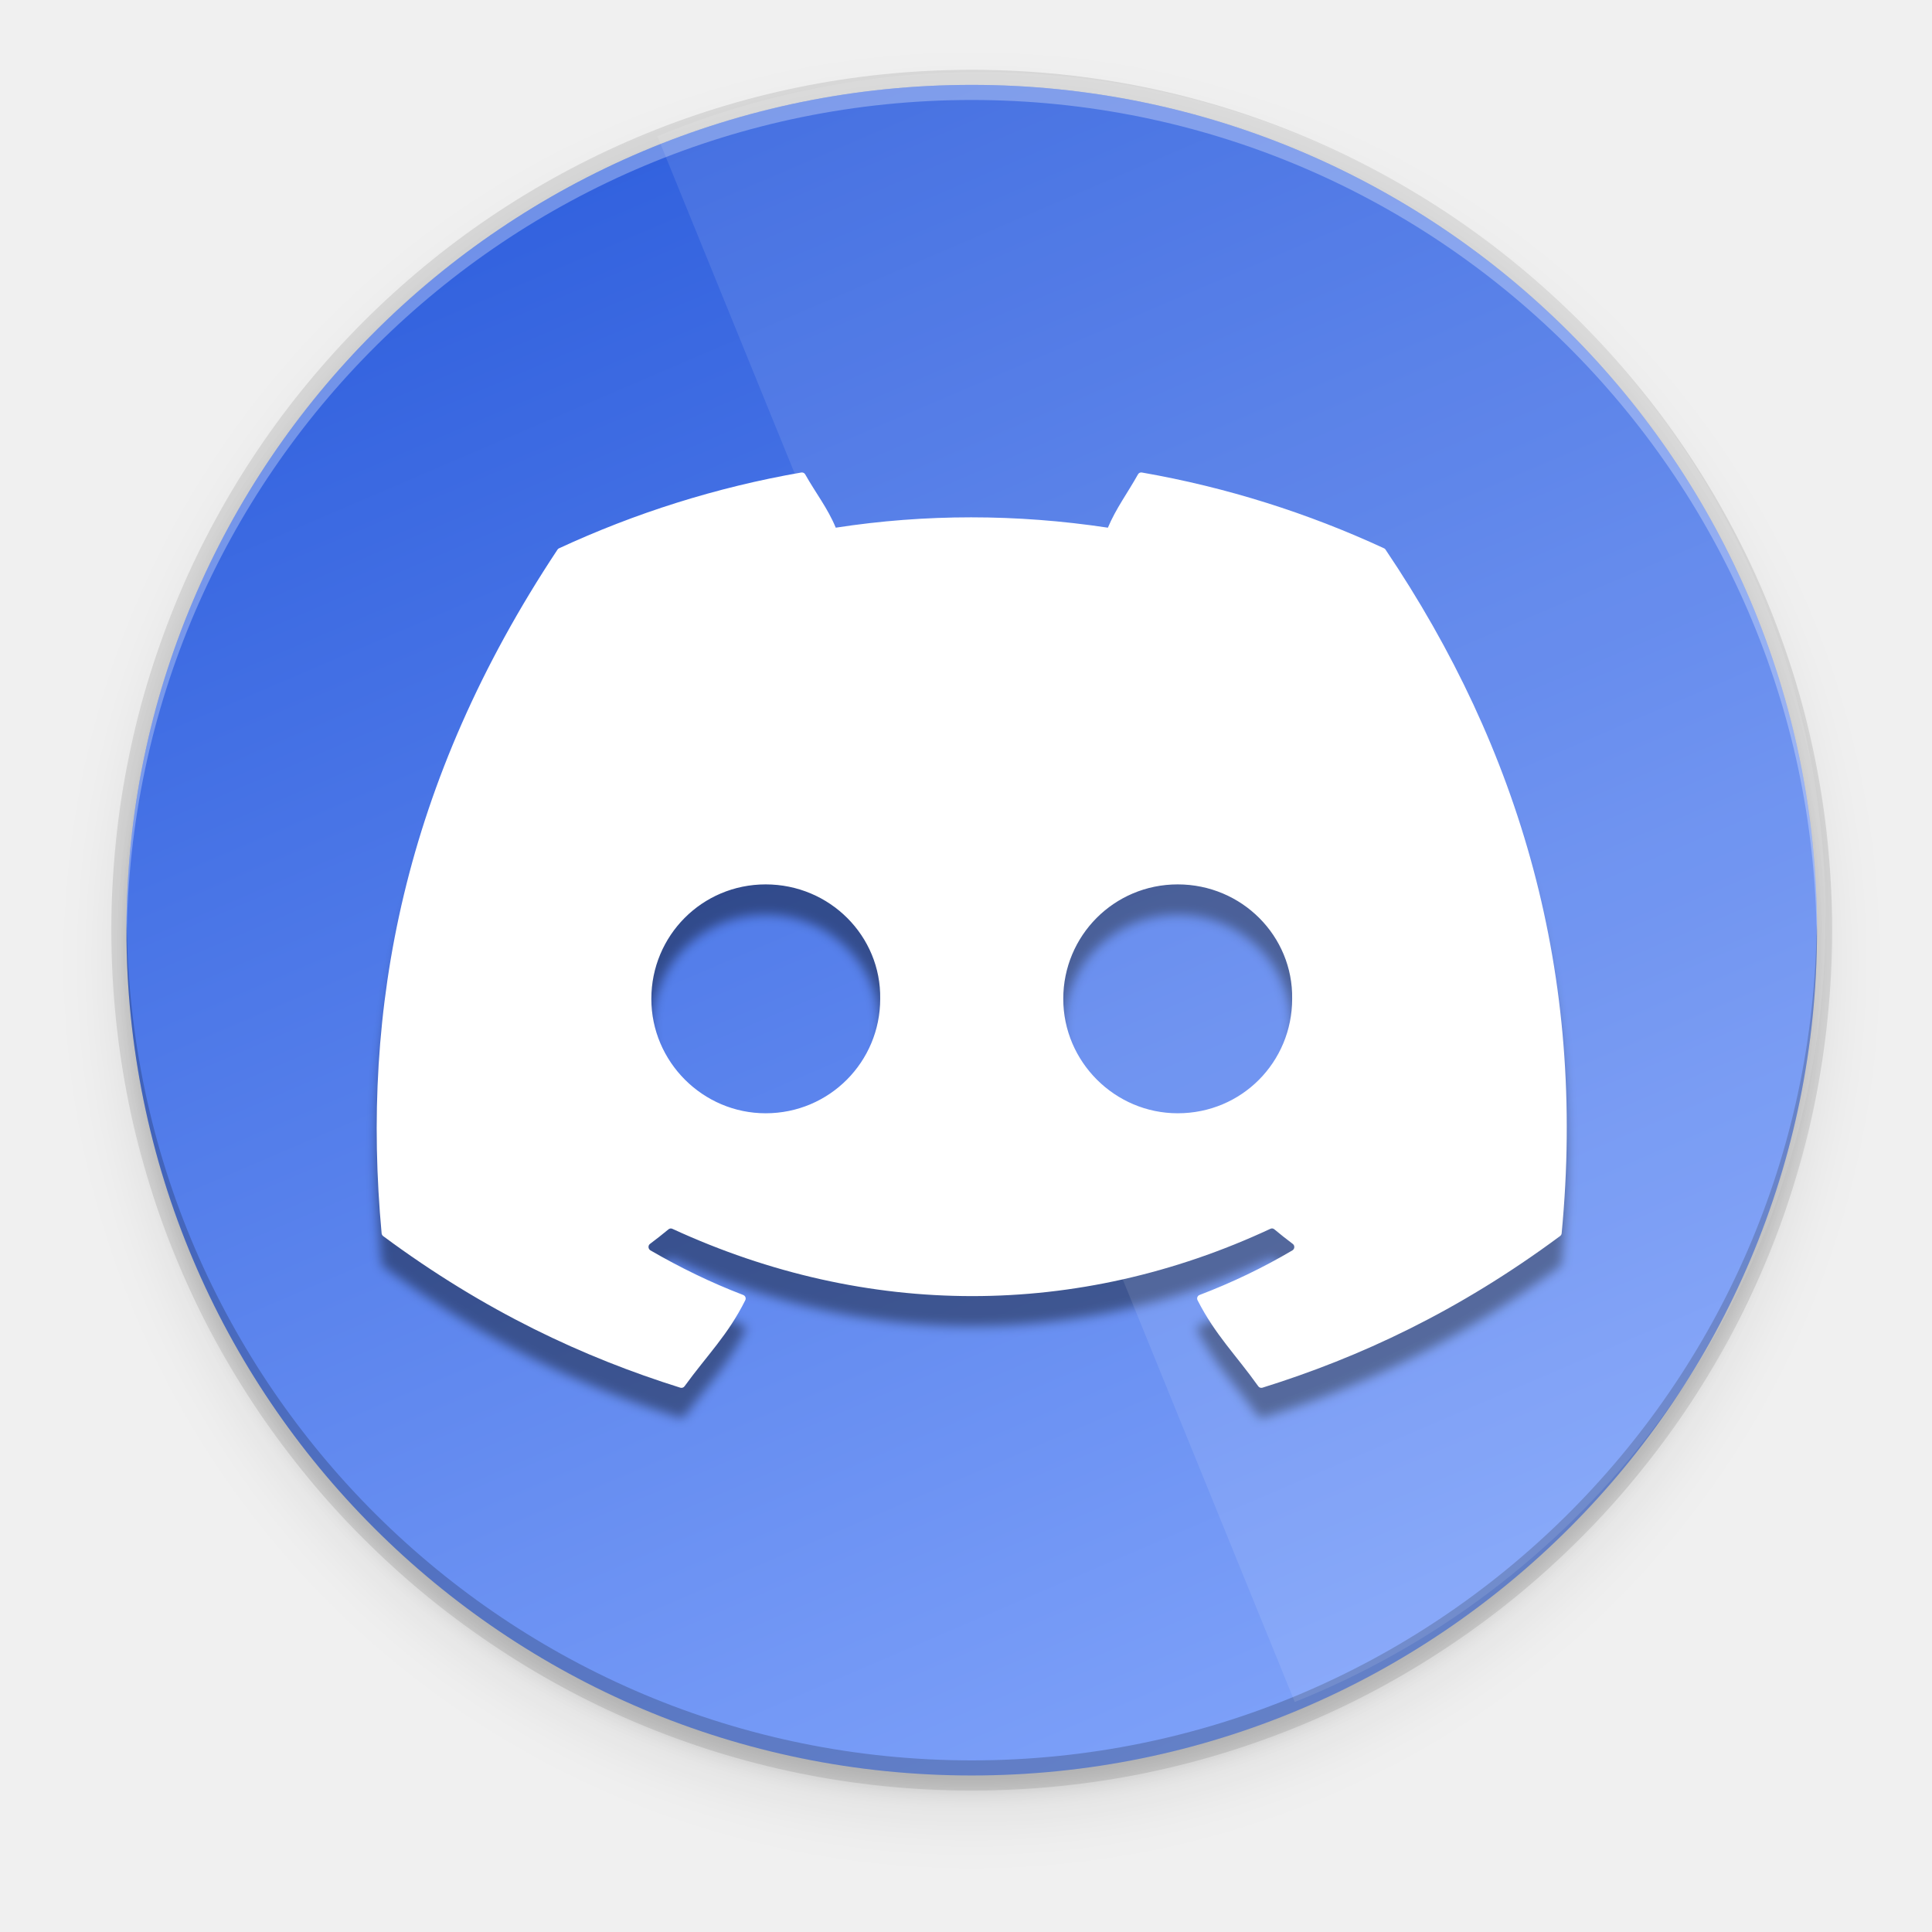
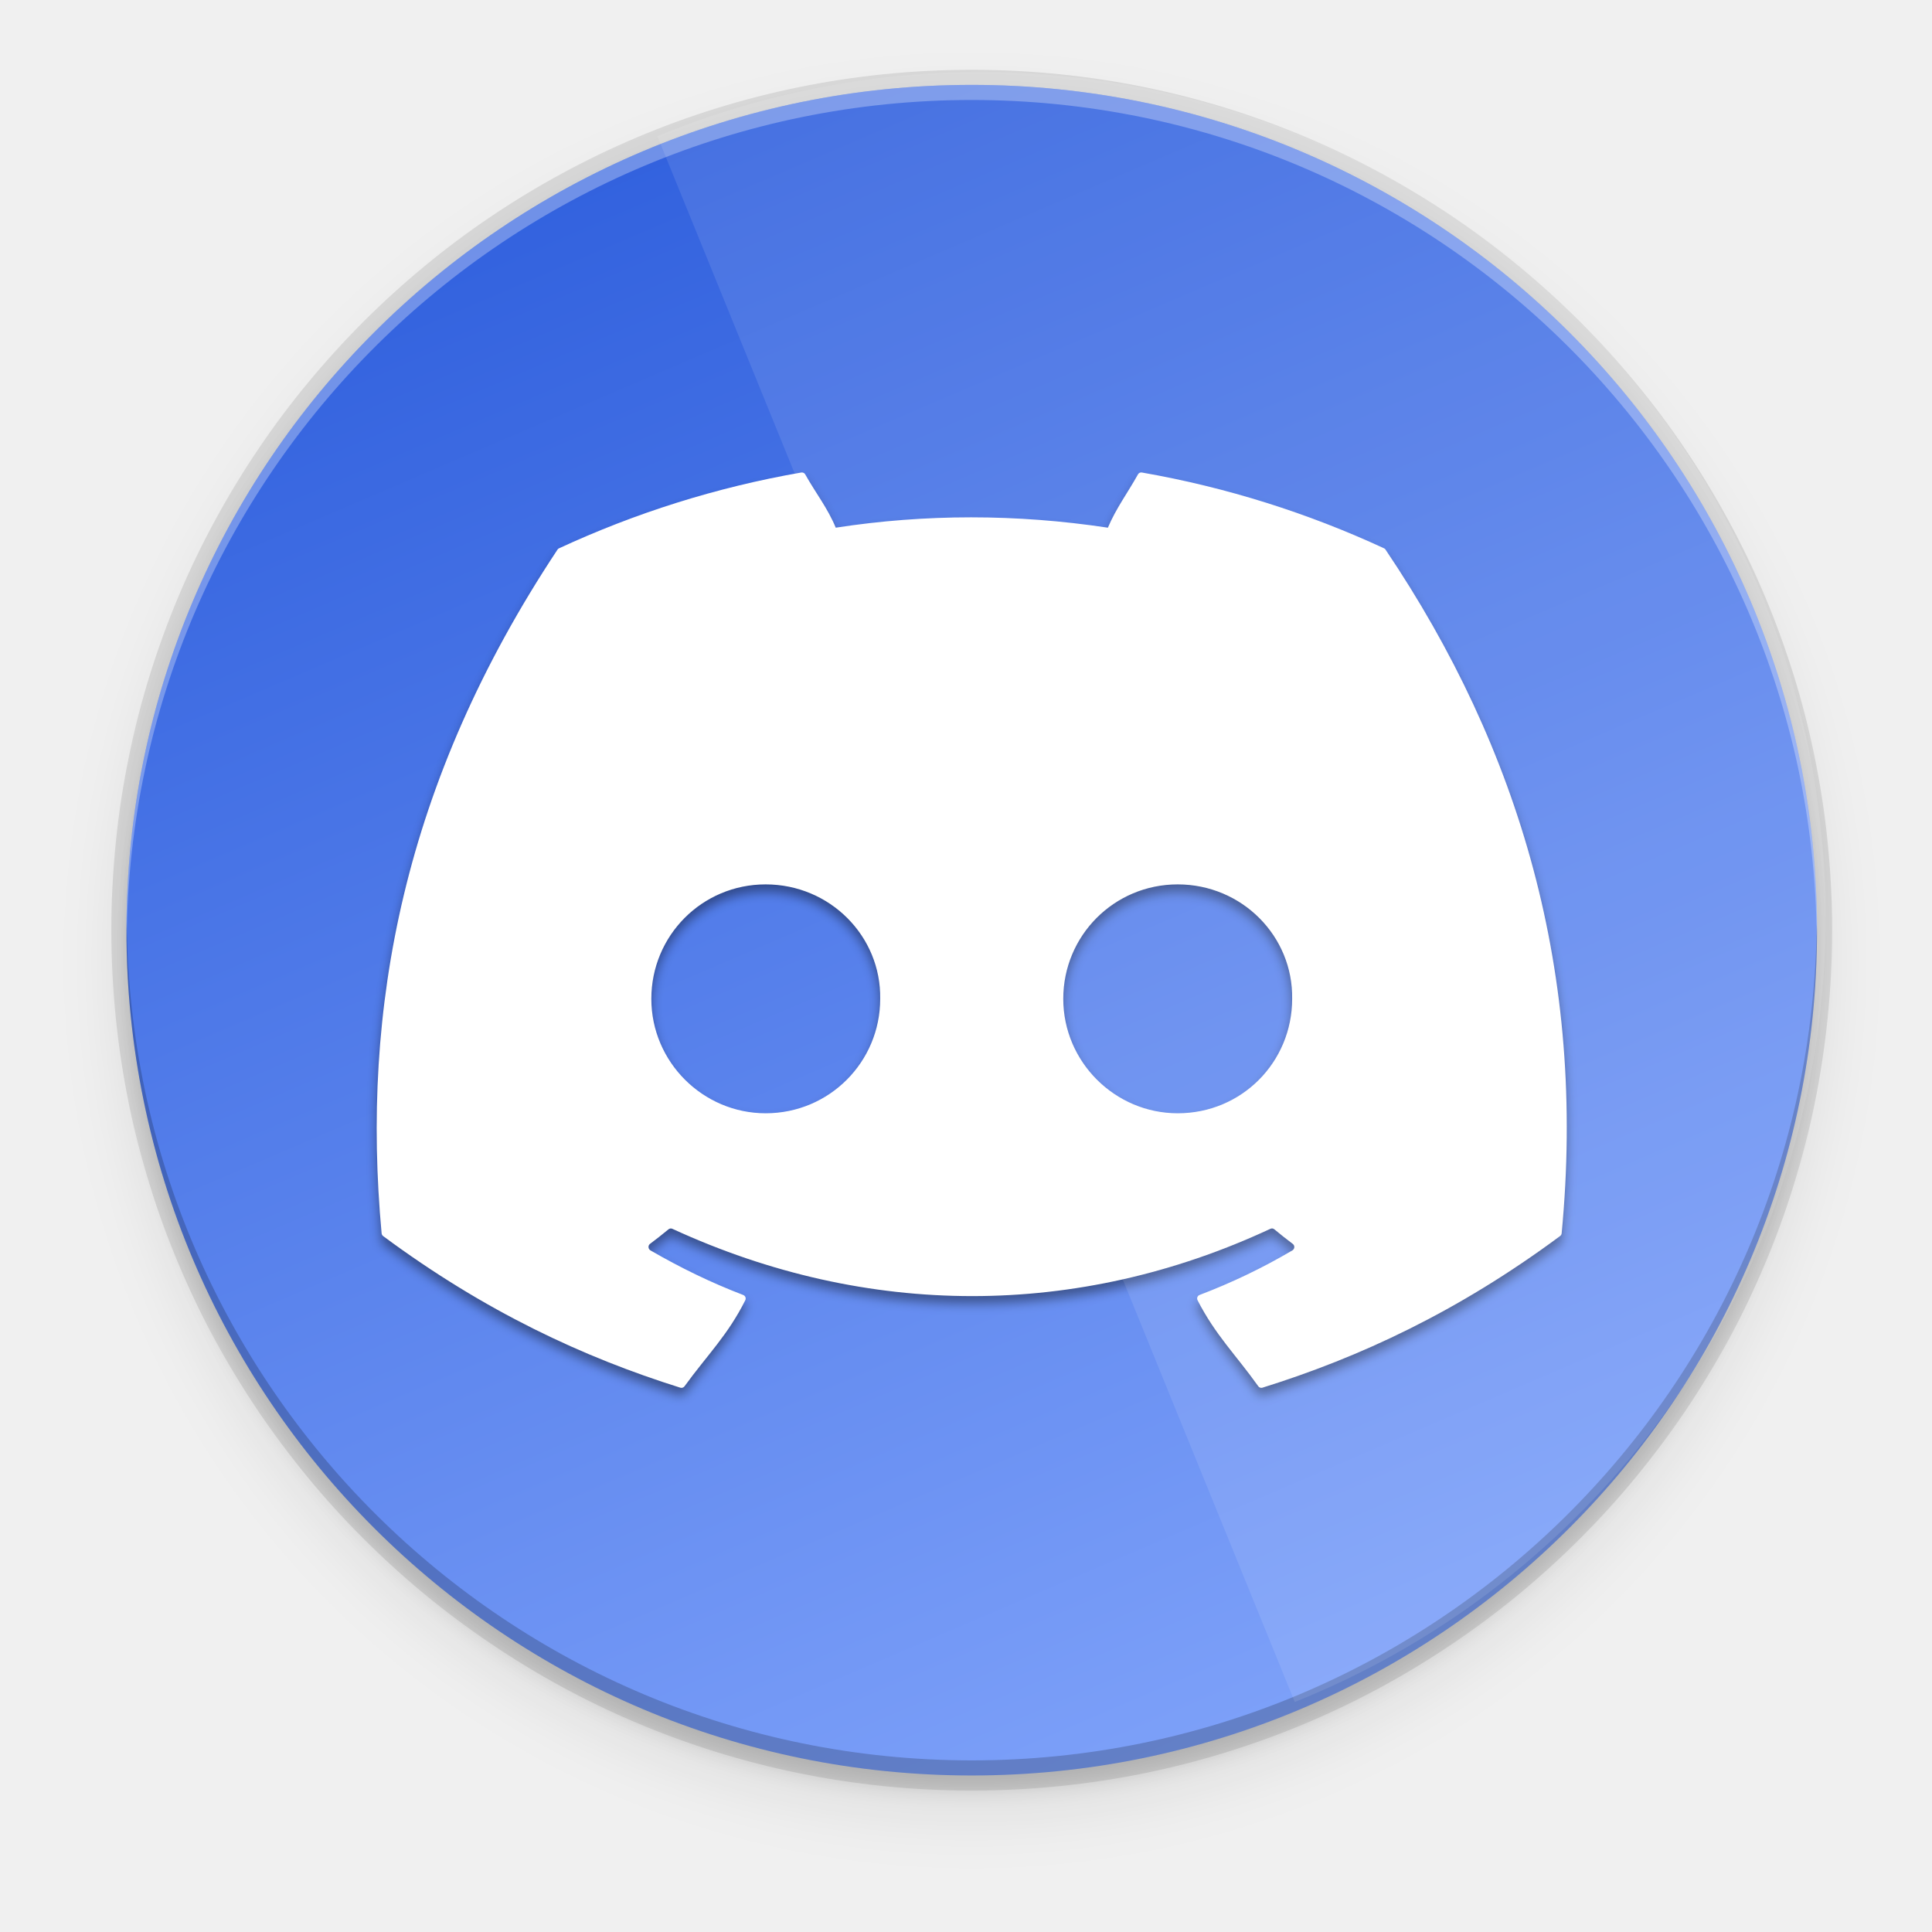
<svg xmlns="http://www.w3.org/2000/svg" xmlns:xlink="http://www.w3.org/1999/xlink" height="256" viewBox="0 0 67.73 67.73" width="256" version="1.1" id="svg2987">
  <defs id="defs2991">
    <linearGradient id="linearGradient12582" gradientUnits="userSpaceOnUse" x1="21.366" x2="46.766" y1="232.243" y2="291.509" gradientTransform="translate(0,-229.2667)">
      <stop offset="0" stop-color="#8c59d9" id="stop12578" style="stop-color:#2f5fdd;stop-opacity:1;" />
      <stop offset="1" stop-color="#a7a7f1" id="stop12580" style="stop-color:#80a3fa;stop-opacity:1;" />
    </linearGradient>
    <filter style="color-interpolation-filters:sRGB" id="filter7437" x="-0.011" y="-0.014" width="1.021" height="1.028">
      <feGaussianBlur stdDeviation="0.185" id="feGaussianBlur7439" />
    </filter>
    <filter style="color-interpolation-filters:sRGB" id="filter11075" x="-0.011" y="-0.014" width="1.021" height="1.028">
      <feGaussianBlur stdDeviation="0.185" id="feGaussianBlur11073" />
    </filter>
  </defs>
  <filter id="a" color-interpolation-filters="sRGB" height="2.62" width="2.62" x="-0.81" y="-0.81">
    <feGaussianBlur stdDeviation="2.7" id="feGaussianBlur2937" />
  </filter>
  <linearGradient id="b" gradientUnits="userSpaceOnUse" x1="21.366" x2="46.766" y1="232.243" y2="291.509" gradientTransform="translate(0,-229.2667)" xlink:href="#linearGradient12582">
    <stop offset="0" stop-color="#8c59d9" id="stop2940" style="stop-color:#2f5fdd;stop-opacity:1;" />
    <stop offset="1" stop-color="#a7a7f1" id="stop2942" style="stop-color:#80a3fa;stop-opacity:1;" />
  </linearGradient>
  <filter id="c" color-interpolation-filters="sRGB" height="1.024" width="1.024" x="-0.012" y="-0.012">
    <feGaussianBlur stdDeviation="1.12" id="feGaussianBlur2945" />
  </filter>
  <filter id="d" color-interpolation-filters="sRGB" height="1.096" width="1.096" x="-0.048" y="-0.048">
    <feGaussianBlur stdDeviation="4.48" id="feGaussianBlur2948" />
  </filter>
  <circle cx="122.752" cy="122.752" filter="url(#d)" opacity="0.1" r="112" transform="matrix(0.2645833,0,0,0.2645833,1.5875,1.18957)" id="circle2951" />
  <circle cx="122.752" cy="120.752" filter="url(#c)" opacity="0.1" r="112" transform="matrix(0.2645833,0,0,0.2645833,1.5875,1.18957)" id="circle2953" />
  <circle cx="34.066" cy="32.609" opacity="0.1" r="30.162" id="circle2955" />
  <path style="opacity:0.1;fill:#000000;stroke-width:1.605;filter:url(#filter7437)" d="m 28.089,17.095 c -2.98,0.518 -5.833,1.425 -8.493,2.658 -0.023,0.01 -0.04,0.025 -0.053,0.047 -5.409,8.155 -6.892,16.111 -6.165,23.966 0.003,0.038 0.024,0.074 0.053,0.097 3.569,2.645 7.025,4.251 10.418,5.315 0.055,0.017 0.113,-0.002 0.147,-0.047 0.803,-1.106 1.518,-1.792 2.131,-3.018 0.036,-0.072 0.002,-0.156 -0.072,-0.185 -1.135,-0.434 -2.214,-0.962 -3.253,-1.564 -0.082,-0.049 -0.091,-0.169 -0.016,-0.226 0.219,-0.165 0.44,-0.337 0.649,-0.511 0.038,-0.032 0.09,-0.039 0.135,-0.019 6.828,3.146 14.22,3.146 20.967,0 0.044,-0.022 0.095,-0.016 0.135,0.016 0.209,0.174 0.428,0.349 0.649,0.514 0.076,0.057 0.07,0.177 -0.013,0.226 -1.039,0.613 -2.12,1.131 -3.256,1.564 -0.074,0.029 -0.105,0.113 -0.069,0.185 0.627,1.225 1.34,1.909 2.128,3.015 0.033,0.047 0.093,0.067 0.147,0.05 3.409,-1.064 6.865,-2.671 10.433,-5.315 0.032,-0.024 0.053,-0.059 0.056,-0.097 0.87,-9.082 -1.46,-16.969 -6.171,-23.963 -0.012,-0.024 -0.03,-0.04 -0.053,-0.05 -2.659,-1.231 -5.509,-2.138 -8.49,-2.658 -0.055,-0.01 -0.11,0.013 -0.138,0.063 -0.367,0.658 -0.772,1.196 -1.056,1.871 -3.207,-0.484 -6.399,-0.484 -9.54,0 -0.285,-0.69 -0.703,-1.213 -1.072,-1.871 -0.028,-0.049 -0.084,-0.071 -0.138,-0.063 z m -1.247,14.439 c 2.252,0 4.05,1.816 4.015,4.012 0,2.211 -1.781,4.012 -4.015,4.012 -2.199,0 -4.008,-1.8 -4.008,-4.012 0,-2.211 1.774,-4.012 4.008,-4.012 z m 14.445,0 c 2.252,0 4.047,1.816 4.012,4.012 0,2.211 -1.76,4.012 -4.012,4.012 -2.199,0 -4.012,-1.8 -4.012,-4.012 0,-2.211 1.778,-4.012 4.012,-4.012 z" id="path7435" />
  <circle cx="34.066" cy="32.609" fill="url(#b)" r="29.633" id="circle2957" style="fill:url(#b)" />
-   <path style="opacity:0.4;fill:#000000;stroke-width:1.605;filter:url(#filter11075)" d="m 28.089,17.624 c -2.98,0.518 -5.833,1.425 -8.493,2.658 -0.023,0.01 -0.04,0.025 -0.053,0.047 -5.409,8.155 -6.892,16.111 -6.165,23.966 0.003,0.038 0.024,0.074 0.053,0.097 3.569,2.645 7.025,4.251 10.418,5.315 0.055,0.017 0.113,-0.002 0.147,-0.047 0.803,-1.106 1.518,-1.792 2.131,-3.018 0.036,-0.072 0.002,-0.156 -0.072,-0.185 -1.135,-0.434 -2.214,-0.962 -3.253,-1.564 -0.082,-0.049 -0.091,-0.169 -0.016,-0.226 0.219,-0.165 0.44,-0.337 0.649,-0.511 0.038,-0.032 0.09,-0.039 0.135,-0.019 6.828,3.146 14.22,3.146 20.967,0 0.044,-0.022 0.095,-0.016 0.135,0.016 0.209,0.174 0.428,0.349 0.649,0.514 0.076,0.057 0.07,0.177 -0.013,0.226 -1.039,0.613 -2.12,1.131 -3.256,1.564 -0.074,0.029 -0.105,0.113 -0.069,0.185 0.627,1.225 1.34,1.909 2.128,3.015 0.033,0.047 0.093,0.067 0.147,0.05 3.409,-1.064 6.865,-2.671 10.433,-5.315 0.032,-0.024 0.053,-0.059 0.056,-0.097 0.87,-9.082 -1.46,-16.969 -6.171,-23.963 -0.012,-0.024 -0.03,-0.04 -0.053,-0.05 -2.659,-1.231 -5.509,-2.138 -8.49,-2.658 -0.055,-0.01 -0.11,0.013 -0.138,0.063 -0.367,0.658 -0.772,1.196 -1.056,1.871 -3.207,-0.484 -6.399,-0.484 -9.54,0 -0.285,-0.69 -0.703,-1.213 -1.072,-1.871 -0.028,-0.049 -0.084,-0.071 -0.138,-0.063 z m -1.247,14.439 c 2.252,0 4.05,1.816 4.015,4.012 0,2.211 -1.781,4.012 -4.015,4.012 -2.199,0 -4.008,-1.8 -4.008,-4.012 0,-2.211 1.774,-4.012 4.008,-4.012 z m 14.445,0 c 2.252,0 4.047,1.816 4.012,4.012 0,2.211 -1.76,4.012 -4.012,4.012 -2.199,0 -4.012,-1.8 -4.012,-4.012 0,-2.211 1.778,-4.012 4.012,-4.012 z" id="path10345" />
+   <path style="opacity:0.4;fill:#000000;stroke-width:1.605;filter:url(#filter11075)" d="m 28.089,16.83 c -2.98,0.518 -5.833,1.425 -8.493,2.658 -0.023,0.01 -0.04,0.025 -0.053,0.047 -5.409,8.155 -6.892,16.111 -6.165,23.966 0.003,0.038 0.024,0.074 0.053,0.097 3.569,2.645 7.025,4.251 10.418,5.315 0.055,0.017 0.113,-0.002 0.147,-0.047 0.803,-1.106 1.518,-1.792 2.131,-3.018 0.036,-0.072 0.002,-0.156 -0.072,-0.185 -1.135,-0.434 -2.214,-0.962 -3.253,-1.564 -0.082,-0.049 -0.091,-0.169 -0.016,-0.226 0.219,-0.165 0.44,-0.337 0.649,-0.511 0.038,-0.032 0.09,-0.039 0.135,-0.019 6.828,3.146 14.22,3.146 20.967,0 0.044,-0.022 0.095,-0.016 0.135,0.016 0.209,0.174 0.428,0.349 0.649,0.514 0.076,0.057 0.07,0.177 -0.013,0.226 -1.039,0.613 -2.12,1.131 -3.256,1.564 -0.074,0.029 -0.105,0.113 -0.069,0.185 0.627,1.225 1.34,1.909 2.128,3.015 0.033,0.047 0.093,0.067 0.147,0.05 3.409,-1.064 6.865,-2.671 10.433,-5.315 0.032,-0.024 0.053,-0.059 0.056,-0.097 0.87,-9.082 -1.46,-16.969 -6.171,-23.963 -0.012,-0.024 -0.03,-0.04 -0.053,-0.05 -2.659,-1.231 -5.509,-2.138 -8.49,-2.658 -0.055,-0.01 -0.11,0.013 -0.138,0.063 -0.367,0.658 -0.772,1.196 -1.056,1.871 -3.207,-0.484 -6.399,-0.484 -9.54,0 -0.285,-0.69 -0.703,-1.213 -1.072,-1.871 -0.028,-0.049 -0.084,-0.071 -0.138,-0.063 z m -1.247,14.439 c 2.252,0 4.05,1.816 4.015,4.012 0,2.211 -1.781,4.012 -4.015,4.012 -2.199,0 -4.008,-1.8 -4.008,-4.012 0,-2.211 1.774,-4.012 4.008,-4.012 z m 14.445,0 c 2.252,0 4.047,1.816 4.012,4.012 0,2.211 -1.76,4.012 -4.012,4.012 -2.199,0 -4.012,-1.8 -4.012,-4.012 0,-2.211 1.778,-4.012 4.012,-4.012 z" id="path10345" />
  <path style="fill:#ffffff;stroke-width:1.605" d="m 28.089,16.565 c -2.98,0.518 -5.833,1.425 -8.493,2.658 -0.023,0.01 -0.04,0.025 -0.053,0.047 -5.409,8.155 -6.892,16.111 -6.165,23.966 0.003,0.038 0.024,0.074 0.053,0.097 3.569,2.645 7.025,4.251 10.418,5.315 0.055,0.017 0.113,-0.002 0.147,-0.047 0.803,-1.106 1.518,-1.792 2.131,-3.018 0.036,-0.072 0.002,-0.156 -0.072,-0.185 -1.135,-0.434 -2.214,-0.962 -3.253,-1.564 -0.082,-0.049 -0.091,-0.169 -0.016,-0.226 0.219,-0.165 0.44,-0.337 0.649,-0.511 0.038,-0.032 0.09,-0.039 0.135,-0.019 6.828,3.146 14.22,3.146 20.967,0 0.044,-0.022 0.095,-0.016 0.135,0.016 0.209,0.174 0.428,0.349 0.649,0.514 0.076,0.057 0.07,0.177 -0.013,0.226 -1.039,0.613 -2.12,1.131 -3.256,1.564 -0.074,0.029 -0.105,0.113 -0.069,0.185 0.627,1.225 1.34,1.909 2.128,3.015 0.033,0.047 0.093,0.067 0.147,0.05 3.409,-1.064 6.865,-2.671 10.433,-5.315 0.032,-0.024 0.053,-0.059 0.056,-0.097 0.87,-9.082 -1.46,-16.969 -6.171,-23.963 -0.012,-0.024 -0.03,-0.04 -0.053,-0.05 -2.659,-1.231 -5.509,-2.138 -8.49,-2.658 -0.055,-0.01 -0.11,0.013 -0.138,0.063 -0.367,0.658 -0.772,1.196 -1.056,1.871 -3.207,-0.484 -6.399,-0.484 -9.54,0 -0.285,-0.69 -0.703,-1.213 -1.072,-1.871 -0.028,-0.049 -0.084,-0.071 -0.138,-0.063 z M 26.842,31.004 c 2.252,0 4.05,1.816 4.015,4.012 0,2.211 -1.781,4.012 -4.015,4.012 -2.199,0 -4.008,-1.8 -4.008,-4.012 0,-2.211 1.774,-4.012 4.008,-4.012 z m 14.445,0 c 2.252,0 4.047,1.816 4.012,4.012 0,2.211 -1.76,4.012 -4.012,4.012 -2.199,0 -4.012,-1.8 -4.012,-4.012 0,-2.211 1.778,-4.012 4.012,-4.012 z" id="path3322" />
  <path d="M 34.066,2.976 A 29.633,29.633 0 0 0 4.432,32.609 29.633,29.633 0 0 0 4.443,32.919 29.633,29.633 0 0 1 34.066,3.505 29.633,29.633 0 0 1 63.688,32.829 29.633,29.633 0 0 0 63.699,32.609 29.633,29.633 0 0 0 34.066,2.976 Z" opacity="0.3" id="path2979" style="fill:#ffffff" />
  <path d="M 34.066,62.243 A 29.633,29.633 0 0 1 4.432,32.609 29.633,29.633 0 0 1 4.443,32.3 29.633,29.633 0 0 0 34.066,61.714 29.633,29.633 0 0 0 63.688,32.39 29.633,29.633 0 0 1 63.699,32.609 29.633,29.633 0 0 1 34.066,62.243 Z" opacity="0.2" id="path2983" />
  <path fill="url(#b)" id="circle11803" style="fill:#ffffff;fill-opacity:0.1" d="M -13.217,19.474 A 29.633,29.633 0 0 1 -28.125,45.19 29.633,29.633 0 0 1 -57.85,45.03 29.633,29.633 0 0 1 -72.481,19.155" transform="rotate(-112.458)" />
</svg>
